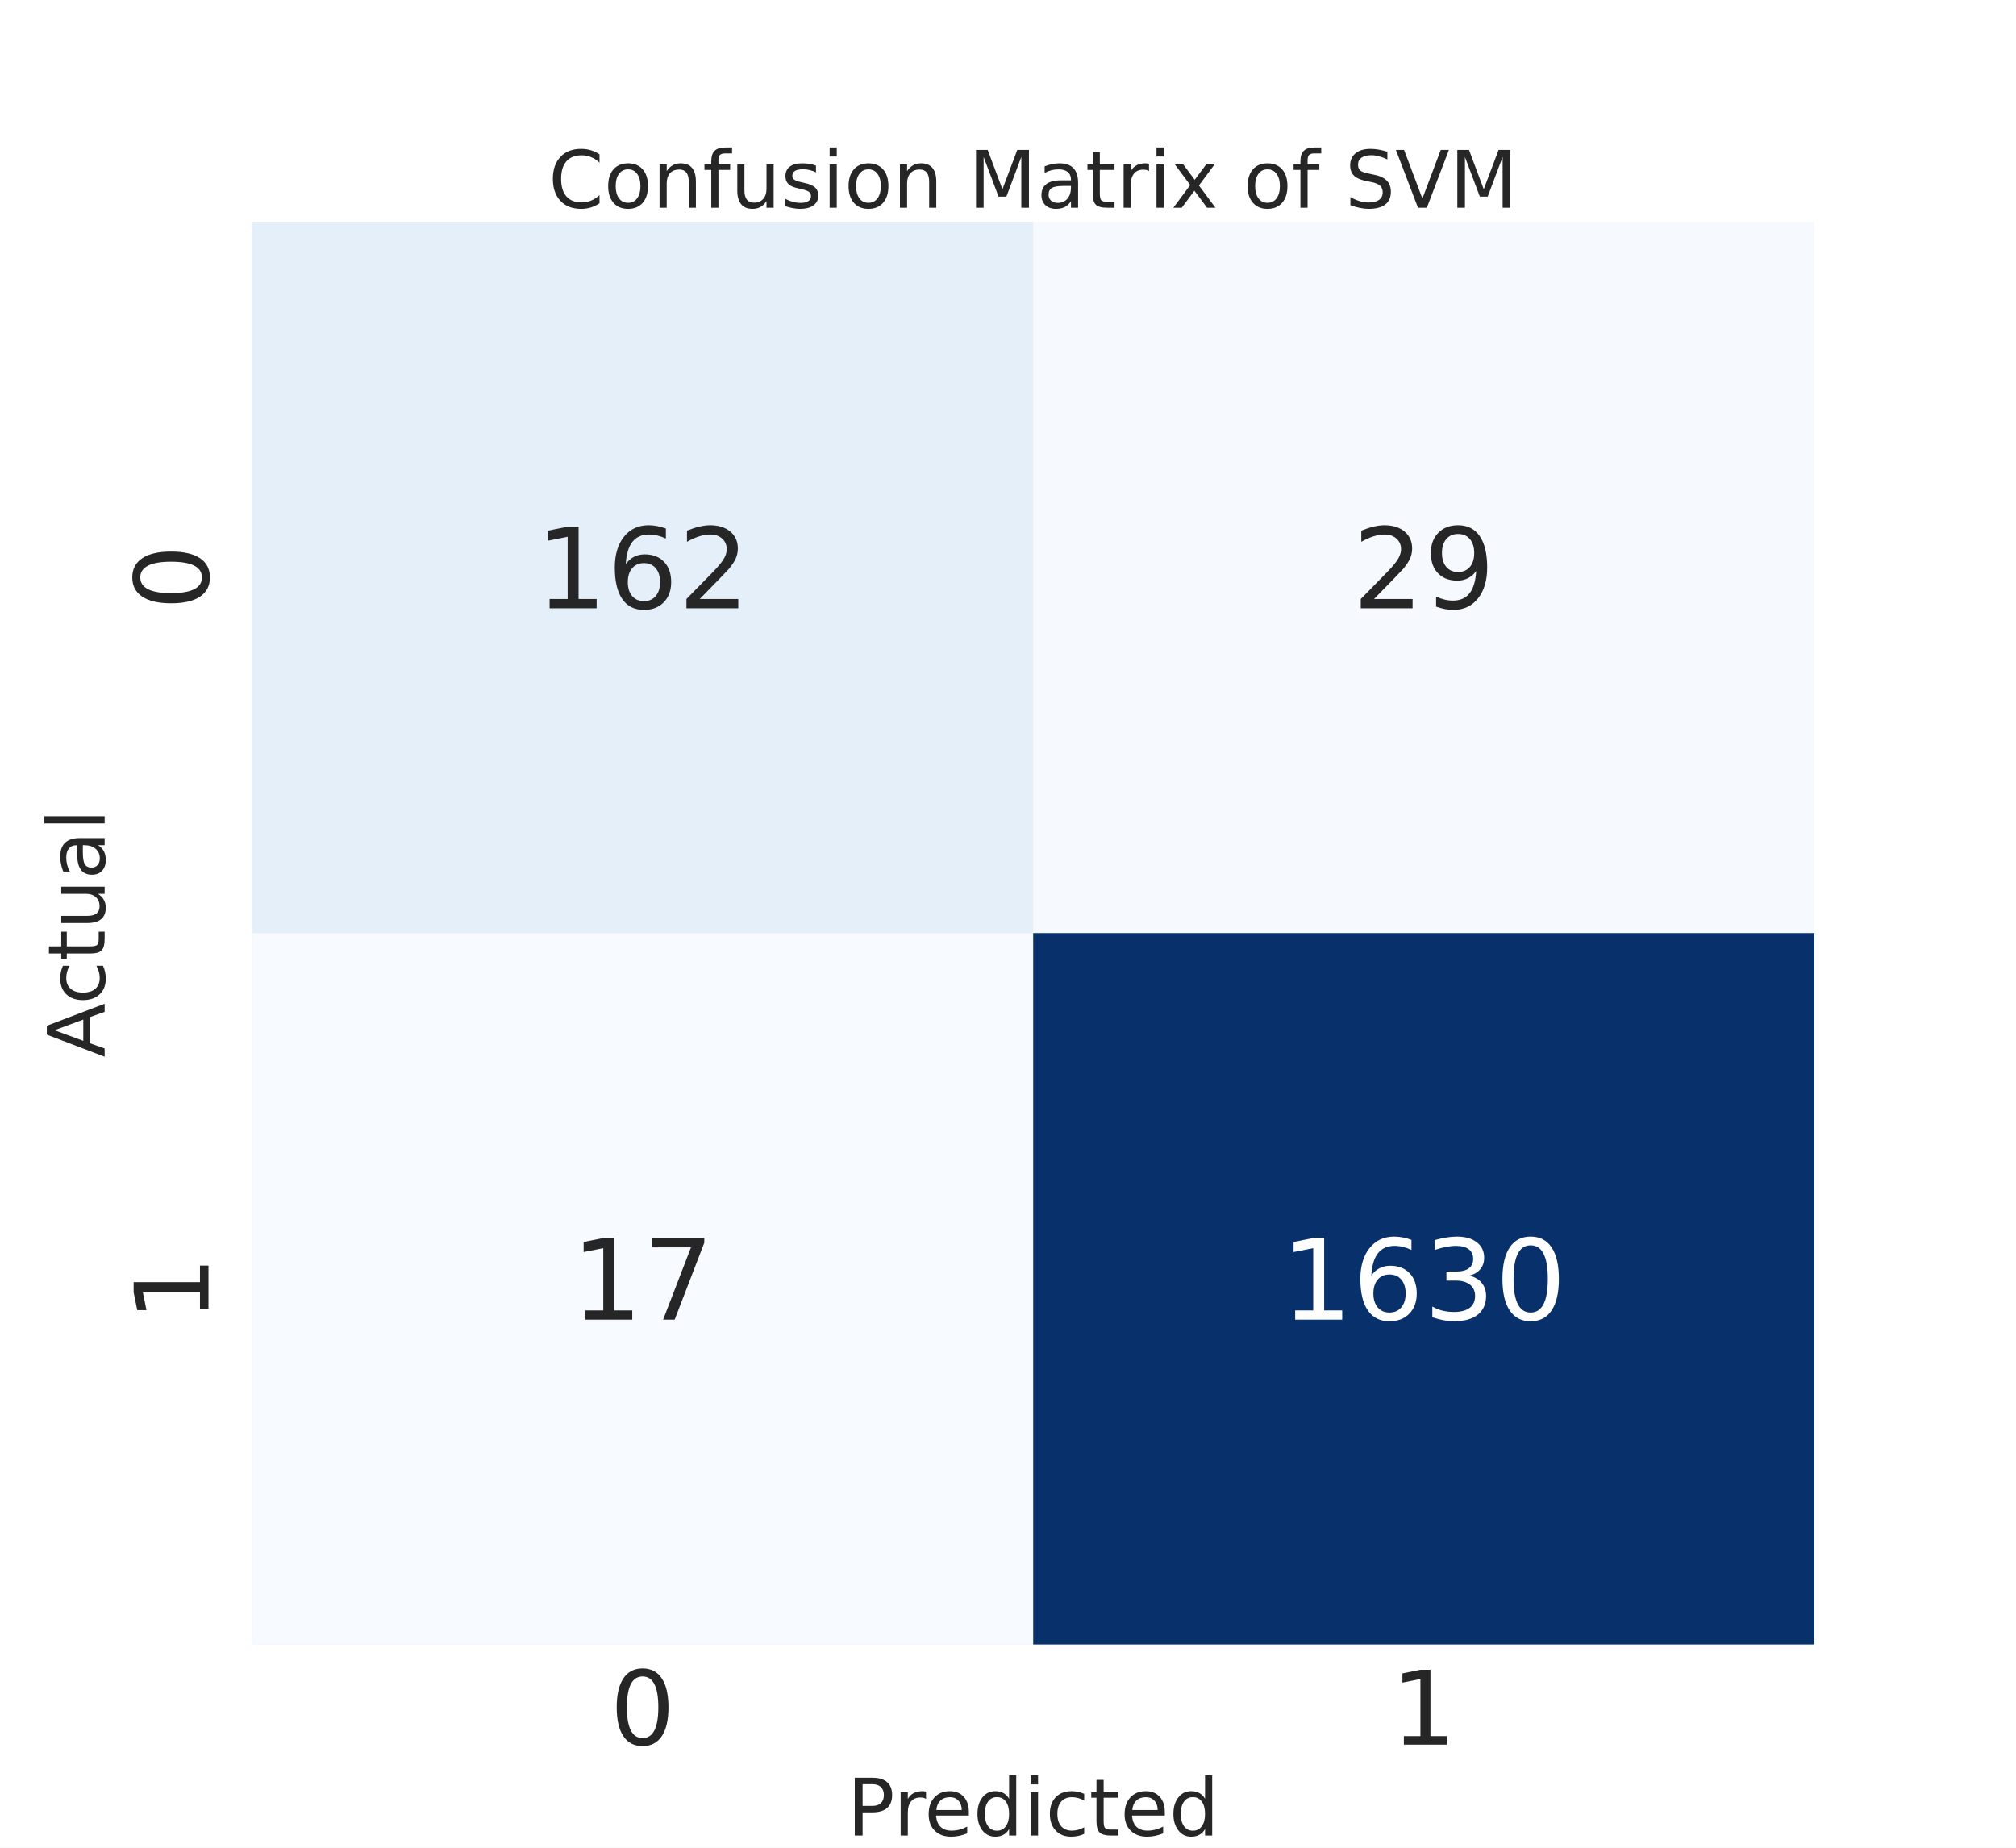
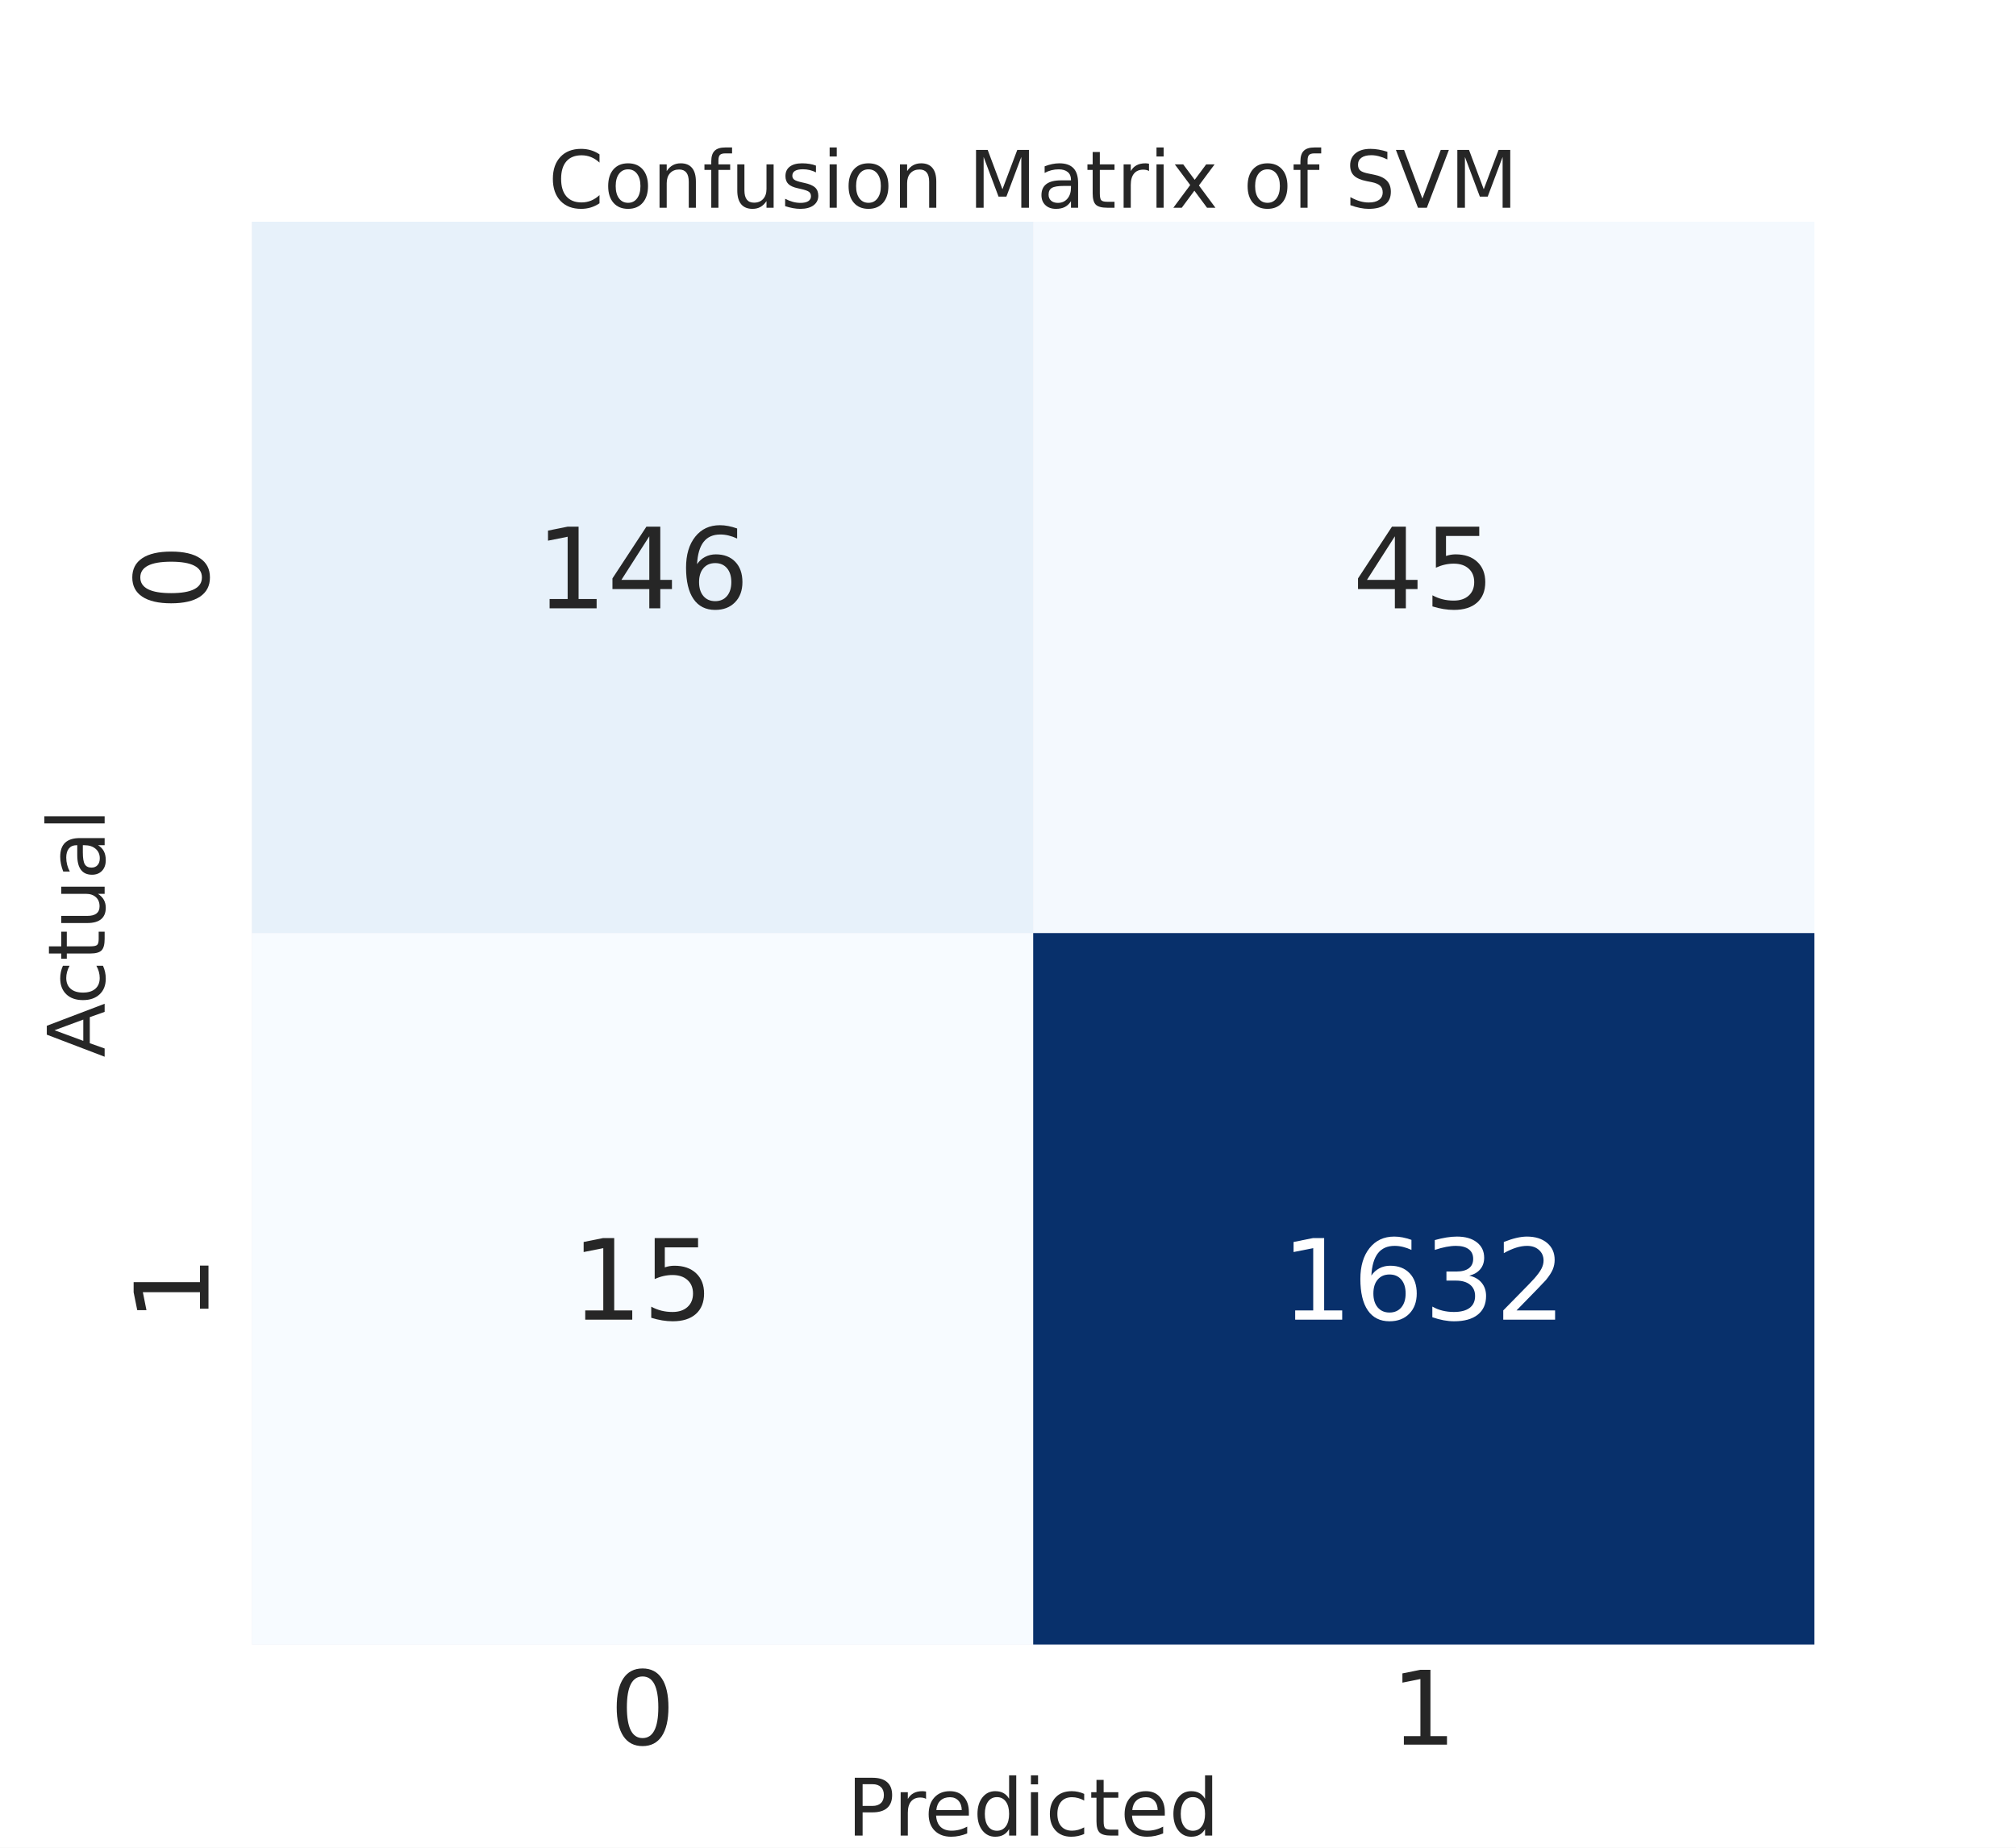
<svg xmlns="http://www.w3.org/2000/svg" xmlns:xlink="http://www.w3.org/1999/xlink" width="864pt" height="792pt" viewBox="0 0 864 792" version="1.1">
  <defs>
    <style type="text/css">*{stroke-linejoin: round; stroke-linecap: butt}</style>
  </defs>
  <g id="figure_1">
    <g id="patch_1">
      <path d="M 0 792  L 864 792  L 864 0  L 0 0  z " style="fill: #ffffff" />
    </g>
    <g id="axes_1">
      <g id="patch_2">
        <path d="M 108 704.88  L 777.6 704.88  L 777.6 95.04  L 108 95.04  z " style="fill: #eaeaf2" />
      </g>
      <g id="matplotlib.axis_1">
        <g id="xtick_1">
          <g id="text_1">
            <g style="fill: #262626" transform="translate(261.4025 747.8131) scale(0.44 -0.44)">
              <defs>
                <path id="DejaVuSans-30" d="M 2034 4250  Q 1547 4250 1301 3770  Q 1056 3291 1056 2328  Q 1056 1369 1301 889  Q 1547 409 2034 409  Q 2525 409 2770 889  Q 3016 1369 3016 2328  Q 3016 3291 2770 3770  Q 2525 4250 2034 4250  z M 2034 4750  Q 2819 4750 3233 4129  Q 3647 3509 3647 2328  Q 3647 1150 3233 529  Q 2819 -91 2034 -91  Q 1250 -91 836 529  Q 422 1150 422 2328  Q 422 3509 836 4129  Q 1250 4750 2034 4750  z " transform="scale(0.015625)" />
              </defs>
              <use xlink:href="#DejaVuSans-30" />
            </g>
          </g>
        </g>
        <g id="xtick_2">
          <g id="text_2">
            <g style="fill: #262626" transform="translate(596.2025 747.8131) scale(0.44 -0.44)">
              <defs>
                <path id="DejaVuSans-31" d="M 794 531  L 1825 531  L 1825 4091  L 703 3866  L 703 4441  L 1819 4666  L 2450 4666  L 2450 531  L 3481 531  L 3481 0  L 794 0  L 794 531  z " transform="scale(0.015625)" />
              </defs>
              <use xlink:href="#DejaVuSans-31" />
            </g>
          </g>
        </g>
        <g id="text_3">
          <g style="fill: #262626" transform="translate(363.0009 786.7984) scale(0.34 -0.34)">
            <defs>
              <path id="DejaVuSans-50" d="M 1259 4147  L 1259 2394  L 2053 2394  Q 2494 2394 2734 2622  Q 2975 2850 2975 3272  Q 2975 3691 2734 3919  Q 2494 4147 2053 4147  L 1259 4147  z M 628 4666  L 2053 4666  Q 2838 4666 3239 4311  Q 3641 3956 3641 3272  Q 3641 2581 3239 2228  Q 2838 1875 2053 1875  L 1259 1875  L 1259 0  L 628 0  L 628 4666  z " transform="scale(0.015625)" />
              <path id="DejaVuSans-72" d="M 2631 2963  Q 2534 3019 2420 3045  Q 2306 3072 2169 3072  Q 1681 3072 1420 2755  Q 1159 2438 1159 1844  L 1159 0  L 581 0  L 581 3500  L 1159 3500  L 1159 2956  Q 1341 3275 1631 3429  Q 1922 3584 2338 3584  Q 2397 3584 2469 3576  Q 2541 3569 2628 3553  L 2631 2963  z " transform="scale(0.015625)" />
              <path id="DejaVuSans-65" d="M 3597 1894  L 3597 1613  L 953 1613  Q 991 1019 1311 708  Q 1631 397 2203 397  Q 2534 397 2845 478  Q 3156 559 3463 722  L 3463 178  Q 3153 47 2828 -22  Q 2503 -91 2169 -91  Q 1331 -91 842 396  Q 353 884 353 1716  Q 353 2575 817 3079  Q 1281 3584 2069 3584  Q 2775 3584 3186 3129  Q 3597 2675 3597 1894  z M 3022 2063  Q 3016 2534 2758 2815  Q 2500 3097 2075 3097  Q 1594 3097 1305 2825  Q 1016 2553 972 2059  L 3022 2063  z " transform="scale(0.015625)" />
              <path id="DejaVuSans-64" d="M 2906 2969  L 2906 4863  L 3481 4863  L 3481 0  L 2906 0  L 2906 525  Q 2725 213 2448 61  Q 2172 -91 1784 -91  Q 1150 -91 751 415  Q 353 922 353 1747  Q 353 2572 751 3078  Q 1150 3584 1784 3584  Q 2172 3584 2448 3432  Q 2725 3281 2906 2969  z M 947 1747  Q 947 1113 1208 752  Q 1469 391 1925 391  Q 2381 391 2643 752  Q 2906 1113 2906 1747  Q 2906 2381 2643 2742  Q 2381 3103 1925 3103  Q 1469 3103 1208 2742  Q 947 2381 947 1747  z " transform="scale(0.015625)" />
              <path id="DejaVuSans-69" d="M 603 3500  L 1178 3500  L 1178 0  L 603 0  L 603 3500  z M 603 4863  L 1178 4863  L 1178 4134  L 603 4134  L 603 4863  z " transform="scale(0.015625)" />
              <path id="DejaVuSans-63" d="M 3122 3366  L 3122 2828  Q 2878 2963 2633 3030  Q 2388 3097 2138 3097  Q 1578 3097 1268 2742  Q 959 2388 959 1747  Q 959 1106 1268 751  Q 1578 397 2138 397  Q 2388 397 2633 464  Q 2878 531 3122 666  L 3122 134  Q 2881 22 2623 -34  Q 2366 -91 2075 -91  Q 1284 -91 818 406  Q 353 903 353 1747  Q 353 2603 823 3093  Q 1294 3584 2113 3584  Q 2378 3584 2631 3529  Q 2884 3475 3122 3366  z " transform="scale(0.015625)" />
              <path id="DejaVuSans-74" d="M 1172 4494  L 1172 3500  L 2356 3500  L 2356 3053  L 1172 3053  L 1172 1153  Q 1172 725 1289 603  Q 1406 481 1766 481  L 2356 481  L 2356 0  L 1766 0  Q 1100 0 847 248  Q 594 497 594 1153  L 594 3053  L 172 3053  L 172 3500  L 594 3500  L 594 4494  L 1172 4494  z " transform="scale(0.015625)" />
            </defs>
            <use xlink:href="#DejaVuSans-50" />
            <use xlink:href="#DejaVuSans-72" x="58.553" />
            <use xlink:href="#DejaVuSans-65" x="97.416" />
            <use xlink:href="#DejaVuSans-64" x="158.939" />
            <use xlink:href="#DejaVuSans-69" x="222.416" />
            <use xlink:href="#DejaVuSans-63" x="250.199" />
            <use xlink:href="#DejaVuSans-74" x="305.18" />
            <use xlink:href="#DejaVuSans-65" x="344.389" />
            <use xlink:href="#DejaVuSans-64" x="405.912" />
          </g>
        </g>
      </g>
      <g id="matplotlib.axis_2">
        <g id="ytick_1">
          <g id="text_4">
            <g style="fill: #262626" transform="translate(89.34937 261.4975) rotate(-90) scale(0.44 -0.44)">
              <use xlink:href="#DejaVuSans-30" />
            </g>
          </g>
        </g>
        <g id="ytick_2">
          <g id="text_5">
            <g style="fill: #262626" transform="translate(89.34937 566.4175) rotate(-90) scale(0.44 -0.44)">
              <use xlink:href="#DejaVuSans-31" />
            </g>
          </g>
        </g>
        <g id="text_6">
          <g style="fill: #262626" transform="translate(44.84531 453.2178) rotate(-90) scale(0.34 -0.34)">
            <defs>
              <path id="DejaVuSans-41" d="M 2188 4044  L 1331 1722  L 3047 1722  L 2188 4044  z M 1831 4666  L 2547 4666  L 4325 0  L 3669 0  L 3244 1197  L 1141 1197  L 716 0  L 50 0  L 1831 4666  z " transform="scale(0.015625)" />
              <path id="DejaVuSans-75" d="M 544 1381  L 544 3500  L 1119 3500  L 1119 1403  Q 1119 906 1312 657  Q 1506 409 1894 409  Q 2359 409 2629 706  Q 2900 1003 2900 1516  L 2900 3500  L 3475 3500  L 3475 0  L 2900 0  L 2900 538  Q 2691 219 2414 64  Q 2138 -91 1772 -91  Q 1169 -91 856 284  Q 544 659 544 1381  z M 1991 3584  L 1991 3584  z " transform="scale(0.015625)" />
              <path id="DejaVuSans-61" d="M 2194 1759  Q 1497 1759 1228 1600  Q 959 1441 959 1056  Q 959 750 1161 570  Q 1363 391 1709 391  Q 2188 391 2477 730  Q 2766 1069 2766 1631  L 2766 1759  L 2194 1759  z M 3341 1997  L 3341 0  L 2766 0  L 2766 531  Q 2569 213 2275 61  Q 1981 -91 1556 -91  Q 1019 -91 701 211  Q 384 513 384 1019  Q 384 1609 779 1909  Q 1175 2209 1959 2209  L 2766 2209  L 2766 2266  Q 2766 2663 2505 2880  Q 2244 3097 1772 3097  Q 1472 3097 1187 3025  Q 903 2953 641 2809  L 641 3341  Q 956 3463 1253 3523  Q 1550 3584 1831 3584  Q 2591 3584 2966 3190  Q 3341 2797 3341 1997  z " transform="scale(0.015625)" />
              <path id="DejaVuSans-6c" d="M 603 4863  L 1178 4863  L 1178 0  L 603 0  L 603 4863  z " transform="scale(0.015625)" />
            </defs>
            <use xlink:href="#DejaVuSans-41" />
            <use xlink:href="#DejaVuSans-63" x="66.658" />
            <use xlink:href="#DejaVuSans-74" x="121.639" />
            <use xlink:href="#DejaVuSans-75" x="160.848" />
            <use xlink:href="#DejaVuSans-61" x="224.227" />
            <use xlink:href="#DejaVuSans-6c" x="285.506" />
          </g>
        </g>
      </g>
      <g id="QuadMesh_1">
-         <path d="M 108 95.04  L 442.8 95.04  L 442.8 399.96  L 108 399.96  L 108 95.04  " clip-path="url(#p5d5ce1a72c)" style="fill: #e5eff9" />
-         <path d="M 442.8 95.04  L 777.6 95.04  L 777.6 399.96  L 442.8 399.96  L 442.8 95.04  " clip-path="url(#p5d5ce1a72c)" style="fill: #f6faff" />
-         <path d="M 108 399.96  L 442.8 399.96  L 442.8 704.88  L 108 704.88  L 108 399.96  " clip-path="url(#p5d5ce1a72c)" style="fill: #f7fbff" />
-         <path d="M 442.8 399.96  L 777.6 399.96  L 777.6 704.88  L 442.8 704.88  L 442.8 399.96  " clip-path="url(#p5d5ce1a72c)" style="fill: #08306b" />
+         <path d="M 108 95.04  L 442.8 95.04  L 442.8 399.96  L 108 399.96  L 108 95.04  " clip-path="url(#pdd566b1a8b)" style="fill: #e7f1fa" />
+         <path d="M 442.8 95.04  L 777.6 95.04  L 777.6 399.96  L 442.8 399.96  L 442.8 95.04  " clip-path="url(#pdd566b1a8b)" style="fill: #f4f9fe" />
+         <path d="M 108 399.96  L 442.8 399.96  L 442.8 704.88  L 108 704.88  L 108 399.96  " clip-path="url(#pdd566b1a8b)" style="fill: #f7fbff" />
+         <path d="M 442.8 399.96  L 777.6 399.96  L 777.6 704.88  L 442.8 704.88  L 442.8 399.96  " clip-path="url(#pdd566b1a8b)" style="fill: #08306b" />
      </g>
      <g id="text_7">
        <g style="fill: #262626" transform="translate(229.59 260.745) scale(0.48 -0.48)">
          <defs>
+             <path id="DejaVuSans-34" d="M 2419 4116  L 825 1625  L 2419 1625  L 2419 4116  z M 2253 4666  L 3047 4666  L 3047 1625  L 3713 1625  L 3713 1100  L 3047 1100  L 3047 0  L 2419 0  L 2419 1100  L 313 1100  L 313 1709  L 2253 4666  z " transform="scale(0.015625)" />
            <path id="DejaVuSans-36" d="M 2113 2584  Q 1688 2584 1439 2293  Q 1191 2003 1191 1497  Q 1191 994 1439 701  Q 1688 409 2113 409  Q 2538 409 2786 701  Q 3034 994 3034 1497  Q 3034 2003 2786 2293  Q 2538 2584 2113 2584  z M 3366 4563  L 3366 3988  Q 3128 4100 2886 4159  Q 2644 4219 2406 4219  Q 1781 4219 1451 3797  Q 1122 3375 1075 2522  Q 1259 2794 1537 2939  Q 1816 3084 2150 3084  Q 2853 3084 3261 2657  Q 3669 2231 3669 1497  Q 3669 778 3244 343  Q 2819 -91 2113 -91  Q 1303 -91 875 529  Q 447 1150 447 2328  Q 447 3434 972 4092  Q 1497 4750 2381 4750  Q 2619 4750 2861 4703  Q 3103 4656 3366 4563  z " transform="scale(0.015625)" />
-             <path id="DejaVuSans-32" d="M 1228 531  L 3431 531  L 3431 0  L 469 0  L 469 531  Q 828 903 1448 1529  Q 2069 2156 2228 2338  Q 2531 2678 2651 2914  Q 2772 3150 2772 3378  Q 2772 3750 2511 3984  Q 2250 4219 1831 4219  Q 1534 4219 1204 4116  Q 875 4013 500 3803  L 500 4441  Q 881 4594 1212 4672  Q 1544 4750 1819 4750  Q 2544 4750 2975 4387  Q 3406 4025 3406 3419  Q 3406 3131 3298 2873  Q 3191 2616 2906 2266  Q 2828 2175 2409 1742  Q 1991 1309 1228 531  z " transform="scale(0.015625)" />
          </defs>
          <use xlink:href="#DejaVuSans-31" />
-           <use xlink:href="#DejaVuSans-36" x="63.623" />
-           <use xlink:href="#DejaVuSans-32" x="127.246" />
+           <use xlink:href="#DejaVuSans-34" x="63.623" />
+           <use xlink:href="#DejaVuSans-36" x="127.246" />
        </g>
      </g>
      <g id="text_8">
        <g style="fill: #262626" transform="translate(579.66 260.745) scale(0.48 -0.48)">
          <defs>
-             <path id="DejaVuSans-39" d="M 703 97  L 703 672  Q 941 559 1184 500  Q 1428 441 1663 441  Q 2288 441 2617 861  Q 2947 1281 2994 2138  Q 2813 1869 2534 1725  Q 2256 1581 1919 1581  Q 1219 1581 811 2004  Q 403 2428 403 3163  Q 403 3881 828 4315  Q 1253 4750 1959 4750  Q 2769 4750 3195 4129  Q 3622 3509 3622 2328  Q 3622 1225 3098 567  Q 2575 -91 1691 -91  Q 1453 -91 1209 -44  Q 966 3 703 97  z M 1959 2075  Q 2384 2075 2632 2365  Q 2881 2656 2881 3163  Q 2881 3666 2632 3958  Q 2384 4250 1959 4250  Q 1534 4250 1286 3958  Q 1038 3666 1038 3163  Q 1038 2656 1286 2365  Q 1534 2075 1959 2075  z " transform="scale(0.015625)" />
+             <path id="DejaVuSans-35" d="M 691 4666  L 3169 4666  L 3169 4134  L 1269 4134  L 1269 2991  Q 1406 3038 1543 3061  Q 1681 3084 1819 3084  Q 2600 3084 3056 2656  Q 3513 2228 3513 1497  Q 3513 744 3044 326  Q 2575 -91 1722 -91  Q 1428 -91 1123 -41  Q 819 9 494 109  L 494 744  Q 775 591 1075 516  Q 1375 441 1709 441  Q 2250 441 2565 725  Q 2881 1009 2881 1497  Q 2881 1984 2565 2268  Q 2250 2553 1709 2553  Q 1456 2553 1204 2497  Q 953 2441 691 2322  L 691 4666  z " transform="scale(0.015625)" />
          </defs>
-           <use xlink:href="#DejaVuSans-32" />
-           <use xlink:href="#DejaVuSans-39" x="63.623" />
+           <use xlink:href="#DejaVuSans-34" />
+           <use xlink:href="#DejaVuSans-35" x="63.623" />
        </g>
      </g>
      <g id="text_9">
        <g style="fill: #262626" transform="translate(244.86 565.665) scale(0.48 -0.48)">
-           <defs>
-             <path id="DejaVuSans-37" d="M 525 4666  L 3525 4666  L 3525 4397  L 1831 0  L 1172 0  L 2766 4134  L 525 4134  L 525 4666  z " transform="scale(0.015625)" />
-           </defs>
          <use xlink:href="#DejaVuSans-31" />
-           <use xlink:href="#DejaVuSans-37" x="63.623" />
+           <use xlink:href="#DejaVuSans-35" x="63.623" />
        </g>
      </g>
      <g id="text_10">
        <g style="fill: #ffffff" transform="translate(549.12 565.665) scale(0.48 -0.48)">
          <defs>
            <path id="DejaVuSans-33" d="M 2597 2516  Q 3050 2419 3304 2112  Q 3559 1806 3559 1356  Q 3559 666 3084 287  Q 2609 -91 1734 -91  Q 1441 -91 1130 -33  Q 819 25 488 141  L 488 750  Q 750 597 1062 519  Q 1375 441 1716 441  Q 2309 441 2620 675  Q 2931 909 2931 1356  Q 2931 1769 2642 2001  Q 2353 2234 1838 2234  L 1294 2234  L 1294 2753  L 1863 2753  Q 2328 2753 2575 2939  Q 2822 3125 2822 3475  Q 2822 3834 2567 4026  Q 2313 4219 1838 4219  Q 1578 4219 1281 4162  Q 984 4106 628 3988  L 628 4550  Q 988 4650 1302 4700  Q 1616 4750 1894 4750  Q 2613 4750 3031 4423  Q 3450 4097 3450 3541  Q 3450 3153 3228 2886  Q 3006 2619 2597 2516  z " transform="scale(0.015625)" />
+             <path id="DejaVuSans-32" d="M 1228 531  L 3431 531  L 3431 0  L 469 0  L 469 531  Q 828 903 1448 1529  Q 2069 2156 2228 2338  Q 2531 2678 2651 2914  Q 2772 3150 2772 3378  Q 2772 3750 2511 3984  Q 2250 4219 1831 4219  Q 1534 4219 1204 4116  Q 875 4013 500 3803  L 500 4441  Q 881 4594 1212 4672  Q 1544 4750 1819 4750  Q 2544 4750 2975 4387  Q 3406 4025 3406 3419  Q 3406 3131 3298 2873  Q 3191 2616 2906 2266  Q 2828 2175 2409 1742  Q 1991 1309 1228 531  z " transform="scale(0.015625)" />
          </defs>
          <use xlink:href="#DejaVuSans-31" />
          <use xlink:href="#DejaVuSans-36" x="63.623" />
          <use xlink:href="#DejaVuSans-33" x="127.246" />
-           <use xlink:href="#DejaVuSans-30" x="190.869" />
+           <use xlink:href="#DejaVuSans-32" x="190.869" />
        </g>
      </g>
      <g id="text_11">
        <g style="fill: #262626" transform="translate(235.0334 89.04) scale(0.34 -0.34)">
          <defs>
            <path id="DejaVuSans-43" d="M 4122 4306  L 4122 3641  Q 3803 3938 3442 4084  Q 3081 4231 2675 4231  Q 1875 4231 1450 3742  Q 1025 3253 1025 2328  Q 1025 1406 1450 917  Q 1875 428 2675 428  Q 3081 428 3442 575  Q 3803 722 4122 1019  L 4122 359  Q 3791 134 3420 21  Q 3050 -91 2638 -91  Q 1578 -91 968 557  Q 359 1206 359 2328  Q 359 3453 968 4101  Q 1578 4750 2638 4750  Q 3056 4750 3426 4639  Q 3797 4528 4122 4306  z " transform="scale(0.015625)" />
            <path id="DejaVuSans-6f" d="M 1959 3097  Q 1497 3097 1228 2736  Q 959 2375 959 1747  Q 959 1119 1226 758  Q 1494 397 1959 397  Q 2419 397 2687 759  Q 2956 1122 2956 1747  Q 2956 2369 2687 2733  Q 2419 3097 1959 3097  z M 1959 3584  Q 2709 3584 3137 3096  Q 3566 2609 3566 1747  Q 3566 888 3137 398  Q 2709 -91 1959 -91  Q 1206 -91 779 398  Q 353 888 353 1747  Q 353 2609 779 3096  Q 1206 3584 1959 3584  z " transform="scale(0.015625)" />
            <path id="DejaVuSans-6e" d="M 3513 2113  L 3513 0  L 2938 0  L 2938 2094  Q 2938 2591 2744 2837  Q 2550 3084 2163 3084  Q 1697 3084 1428 2787  Q 1159 2491 1159 1978  L 1159 0  L 581 0  L 581 3500  L 1159 3500  L 1159 2956  Q 1366 3272 1645 3428  Q 1925 3584 2291 3584  Q 2894 3584 3203 3211  Q 3513 2838 3513 2113  z " transform="scale(0.015625)" />
            <path id="DejaVuSans-66" d="M 2375 4863  L 2375 4384  L 1825 4384  Q 1516 4384 1395 4259  Q 1275 4134 1275 3809  L 1275 3500  L 2222 3500  L 2222 3053  L 1275 3053  L 1275 0  L 697 0  L 697 3053  L 147 3053  L 147 3500  L 697 3500  L 697 3744  Q 697 4328 969 4595  Q 1241 4863 1831 4863  L 2375 4863  z " transform="scale(0.015625)" />
            <path id="DejaVuSans-73" d="M 2834 3397  L 2834 2853  Q 2591 2978 2328 3040  Q 2066 3103 1784 3103  Q 1356 3103 1142 2972  Q 928 2841 928 2578  Q 928 2378 1081 2264  Q 1234 2150 1697 2047  L 1894 2003  Q 2506 1872 2764 1633  Q 3022 1394 3022 966  Q 3022 478 2636 193  Q 2250 -91 1575 -91  Q 1294 -91 989 -36  Q 684 19 347 128  L 347 722  Q 666 556 975 473  Q 1284 391 1588 391  Q 1994 391 2212 530  Q 2431 669 2431 922  Q 2431 1156 2273 1281  Q 2116 1406 1581 1522  L 1381 1569  Q 847 1681 609 1914  Q 372 2147 372 2553  Q 372 3047 722 3315  Q 1072 3584 1716 3584  Q 2034 3584 2315 3537  Q 2597 3491 2834 3397  z " transform="scale(0.015625)" />
            <path id="DejaVuSans-20" transform="scale(0.015625)" />
            <path id="DejaVuSans-4d" d="M 628 4666  L 1569 4666  L 2759 1491  L 3956 4666  L 4897 4666  L 4897 0  L 4281 0  L 4281 4097  L 3078 897  L 2444 897  L 1241 4097  L 1241 0  L 628 0  L 628 4666  z " transform="scale(0.015625)" />
            <path id="DejaVuSans-78" d="M 3513 3500  L 2247 1797  L 3578 0  L 2900 0  L 1881 1375  L 863 0  L 184 0  L 1544 1831  L 300 3500  L 978 3500  L 1906 2253  L 2834 3500  L 3513 3500  z " transform="scale(0.015625)" />
            <path id="DejaVuSans-53" d="M 3425 4513  L 3425 3897  Q 3066 4069 2747 4153  Q 2428 4238 2131 4238  Q 1616 4238 1336 4038  Q 1056 3838 1056 3469  Q 1056 3159 1242 3001  Q 1428 2844 1947 2747  L 2328 2669  Q 3034 2534 3370 2195  Q 3706 1856 3706 1288  Q 3706 609 3251 259  Q 2797 -91 1919 -91  Q 1588 -91 1214 -16  Q 841 59 441 206  L 441 856  Q 825 641 1194 531  Q 1563 422 1919 422  Q 2459 422 2753 634  Q 3047 847 3047 1241  Q 3047 1584 2836 1778  Q 2625 1972 2144 2069  L 1759 2144  Q 1053 2284 737 2584  Q 422 2884 422 3419  Q 422 4038 858 4394  Q 1294 4750 2059 4750  Q 2388 4750 2728 4690  Q 3069 4631 3425 4513  z " transform="scale(0.015625)" />
            <path id="DejaVuSans-56" d="M 1831 0  L 50 4666  L 709 4666  L 2188 738  L 3669 4666  L 4325 4666  L 2547 0  L 1831 0  z " transform="scale(0.015625)" />
          </defs>
          <use xlink:href="#DejaVuSans-43" />
          <use xlink:href="#DejaVuSans-6f" x="69.824" />
          <use xlink:href="#DejaVuSans-6e" x="131.006" />
          <use xlink:href="#DejaVuSans-66" x="194.385" />
          <use xlink:href="#DejaVuSans-75" x="229.59" />
          <use xlink:href="#DejaVuSans-73" x="292.969" />
          <use xlink:href="#DejaVuSans-69" x="345.068" />
          <use xlink:href="#DejaVuSans-6f" x="372.852" />
          <use xlink:href="#DejaVuSans-6e" x="434.033" />
          <use xlink:href="#DejaVuSans-20" x="497.412" />
          <use xlink:href="#DejaVuSans-4d" x="529.199" />
          <use xlink:href="#DejaVuSans-61" x="615.479" />
          <use xlink:href="#DejaVuSans-74" x="676.758" />
          <use xlink:href="#DejaVuSans-72" x="715.967" />
          <use xlink:href="#DejaVuSans-69" x="757.08" />
          <use xlink:href="#DejaVuSans-78" x="784.863" />
          <use xlink:href="#DejaVuSans-20" x="844.043" />
          <use xlink:href="#DejaVuSans-6f" x="875.83" />
          <use xlink:href="#DejaVuSans-66" x="937.012" />
          <use xlink:href="#DejaVuSans-20" x="972.217" />
          <use xlink:href="#DejaVuSans-53" x="1004.004" />
          <use xlink:href="#DejaVuSans-56" x="1067.48" />
          <use xlink:href="#DejaVuSans-4d" x="1135.889" />
        </g>
      </g>
    </g>
  </g>
  <defs>
-     <clipPath id="p5d5ce1a72c">
+     <clipPath id="pdd566b1a8b">
      <rect x="108" y="95.04" width="669.6" height="609.84" />
    </clipPath>
  </defs>
</svg>
